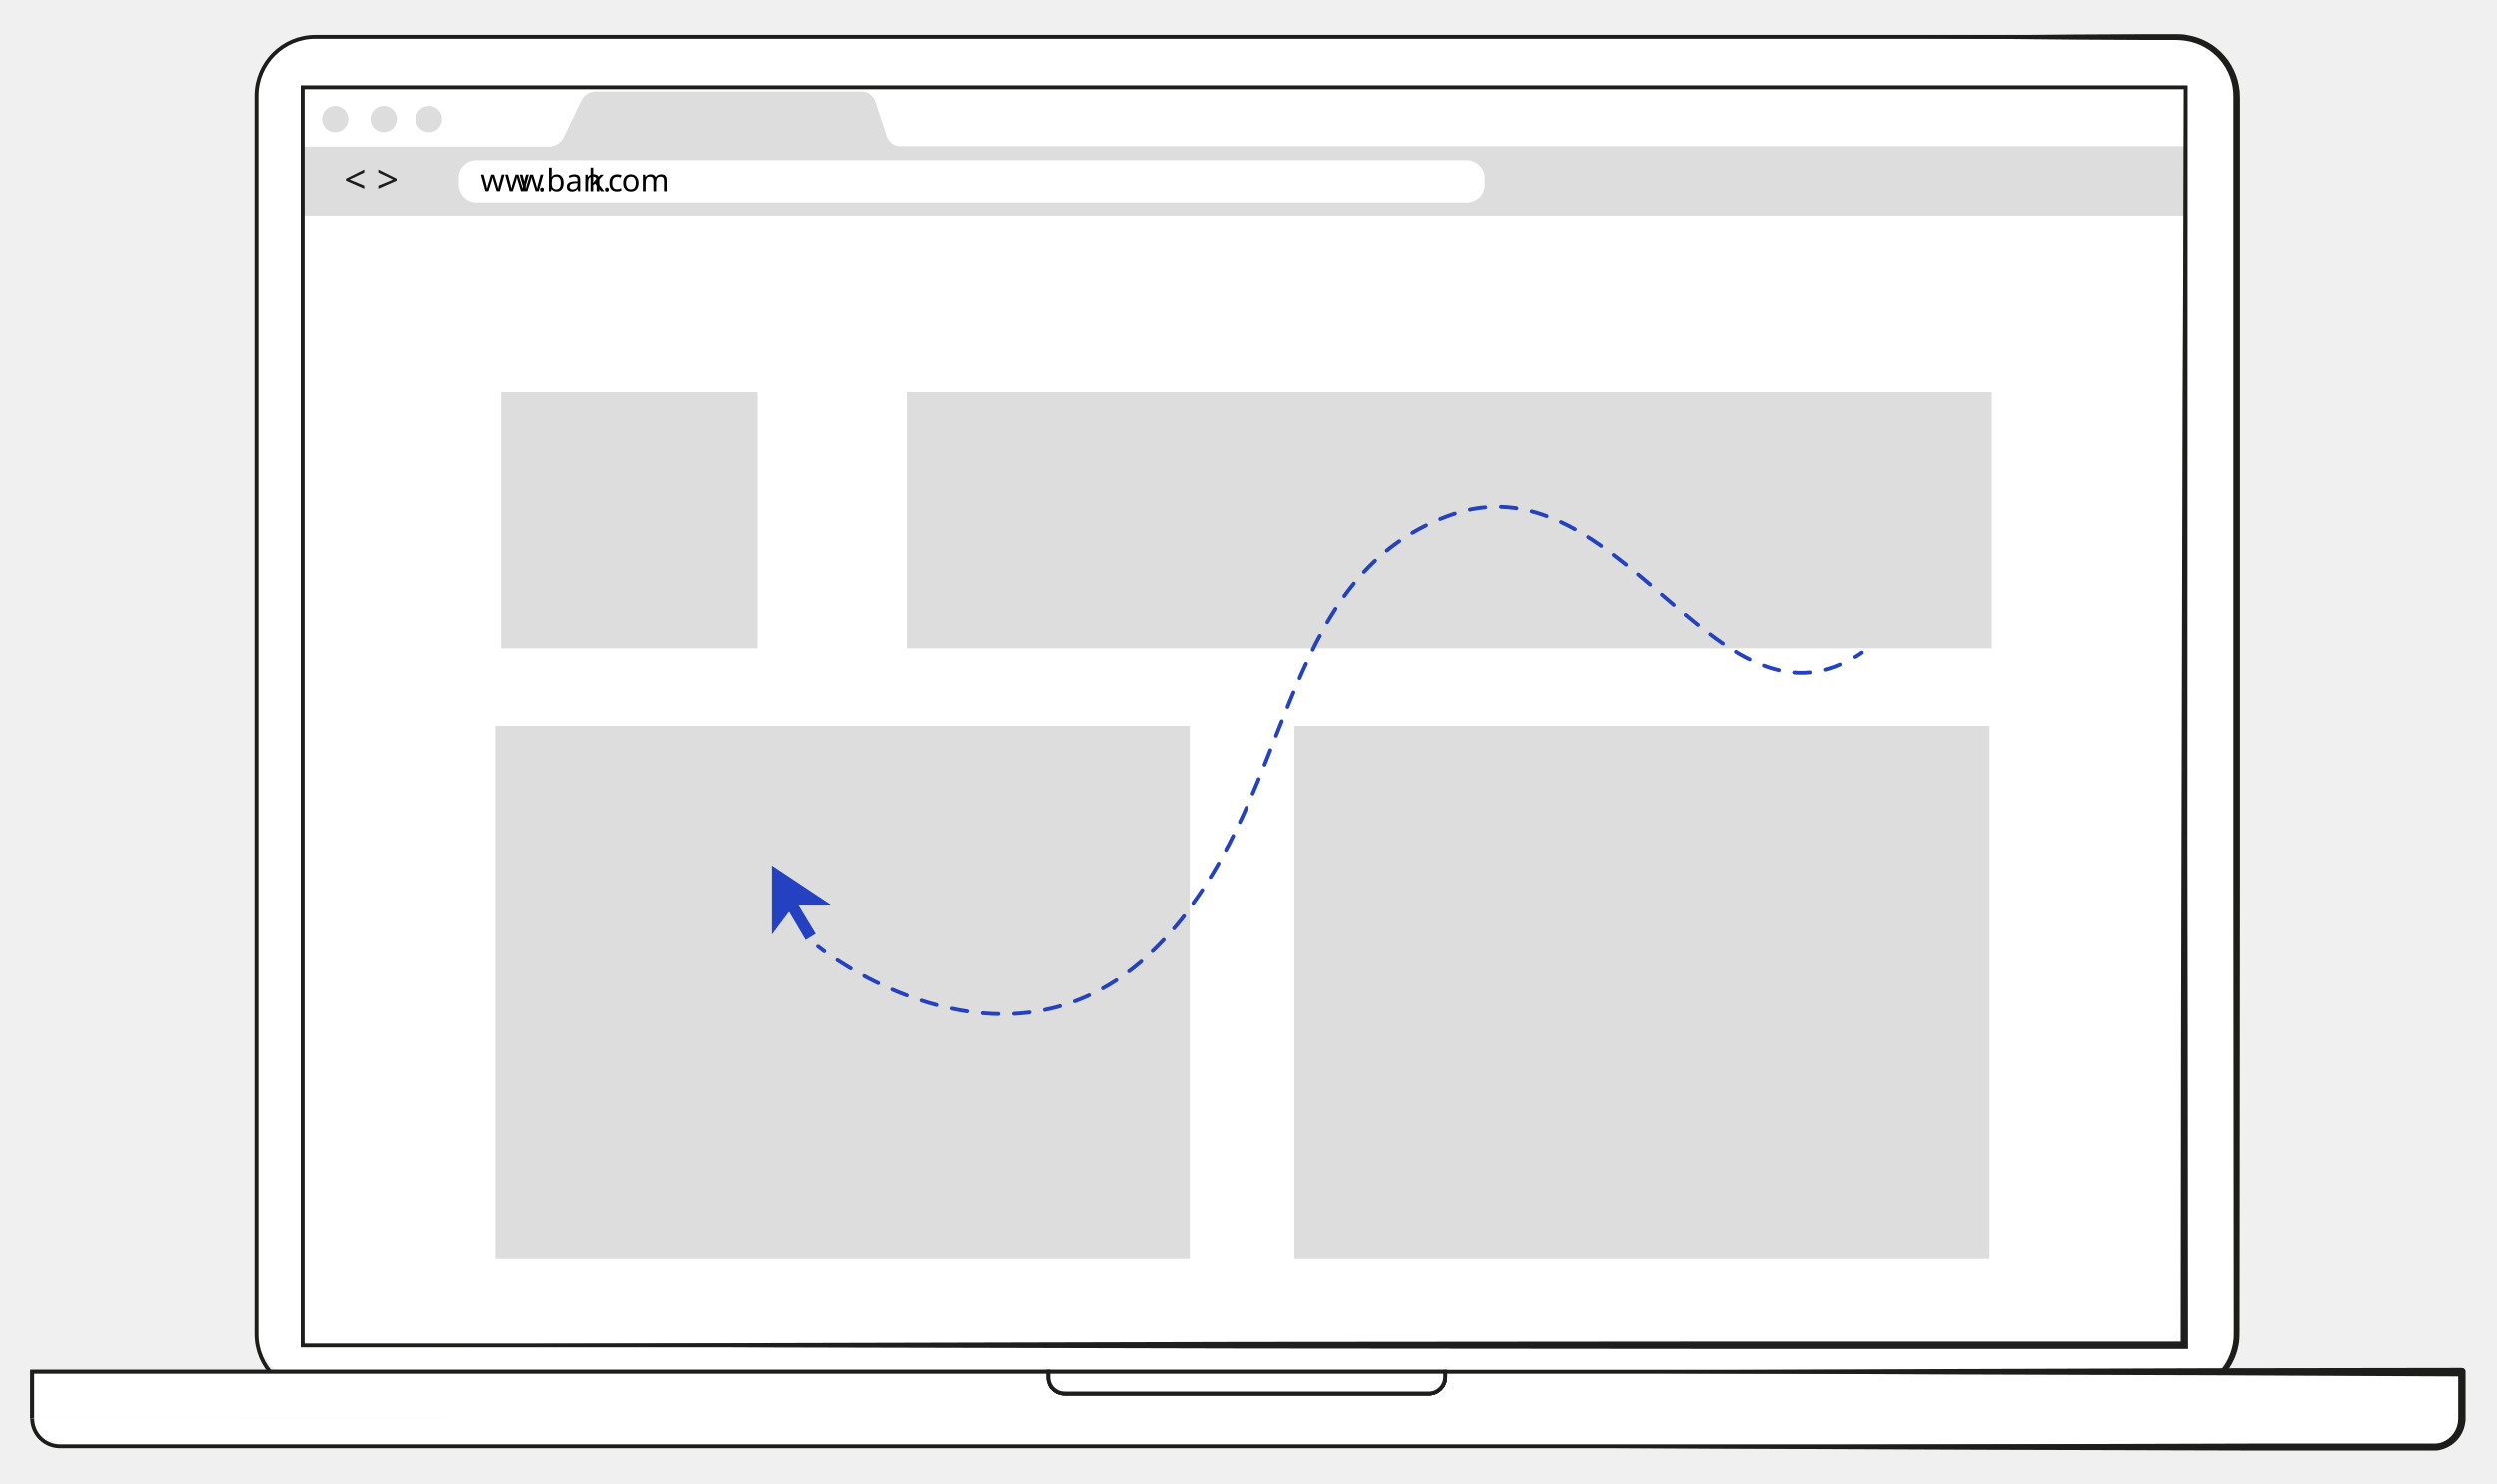
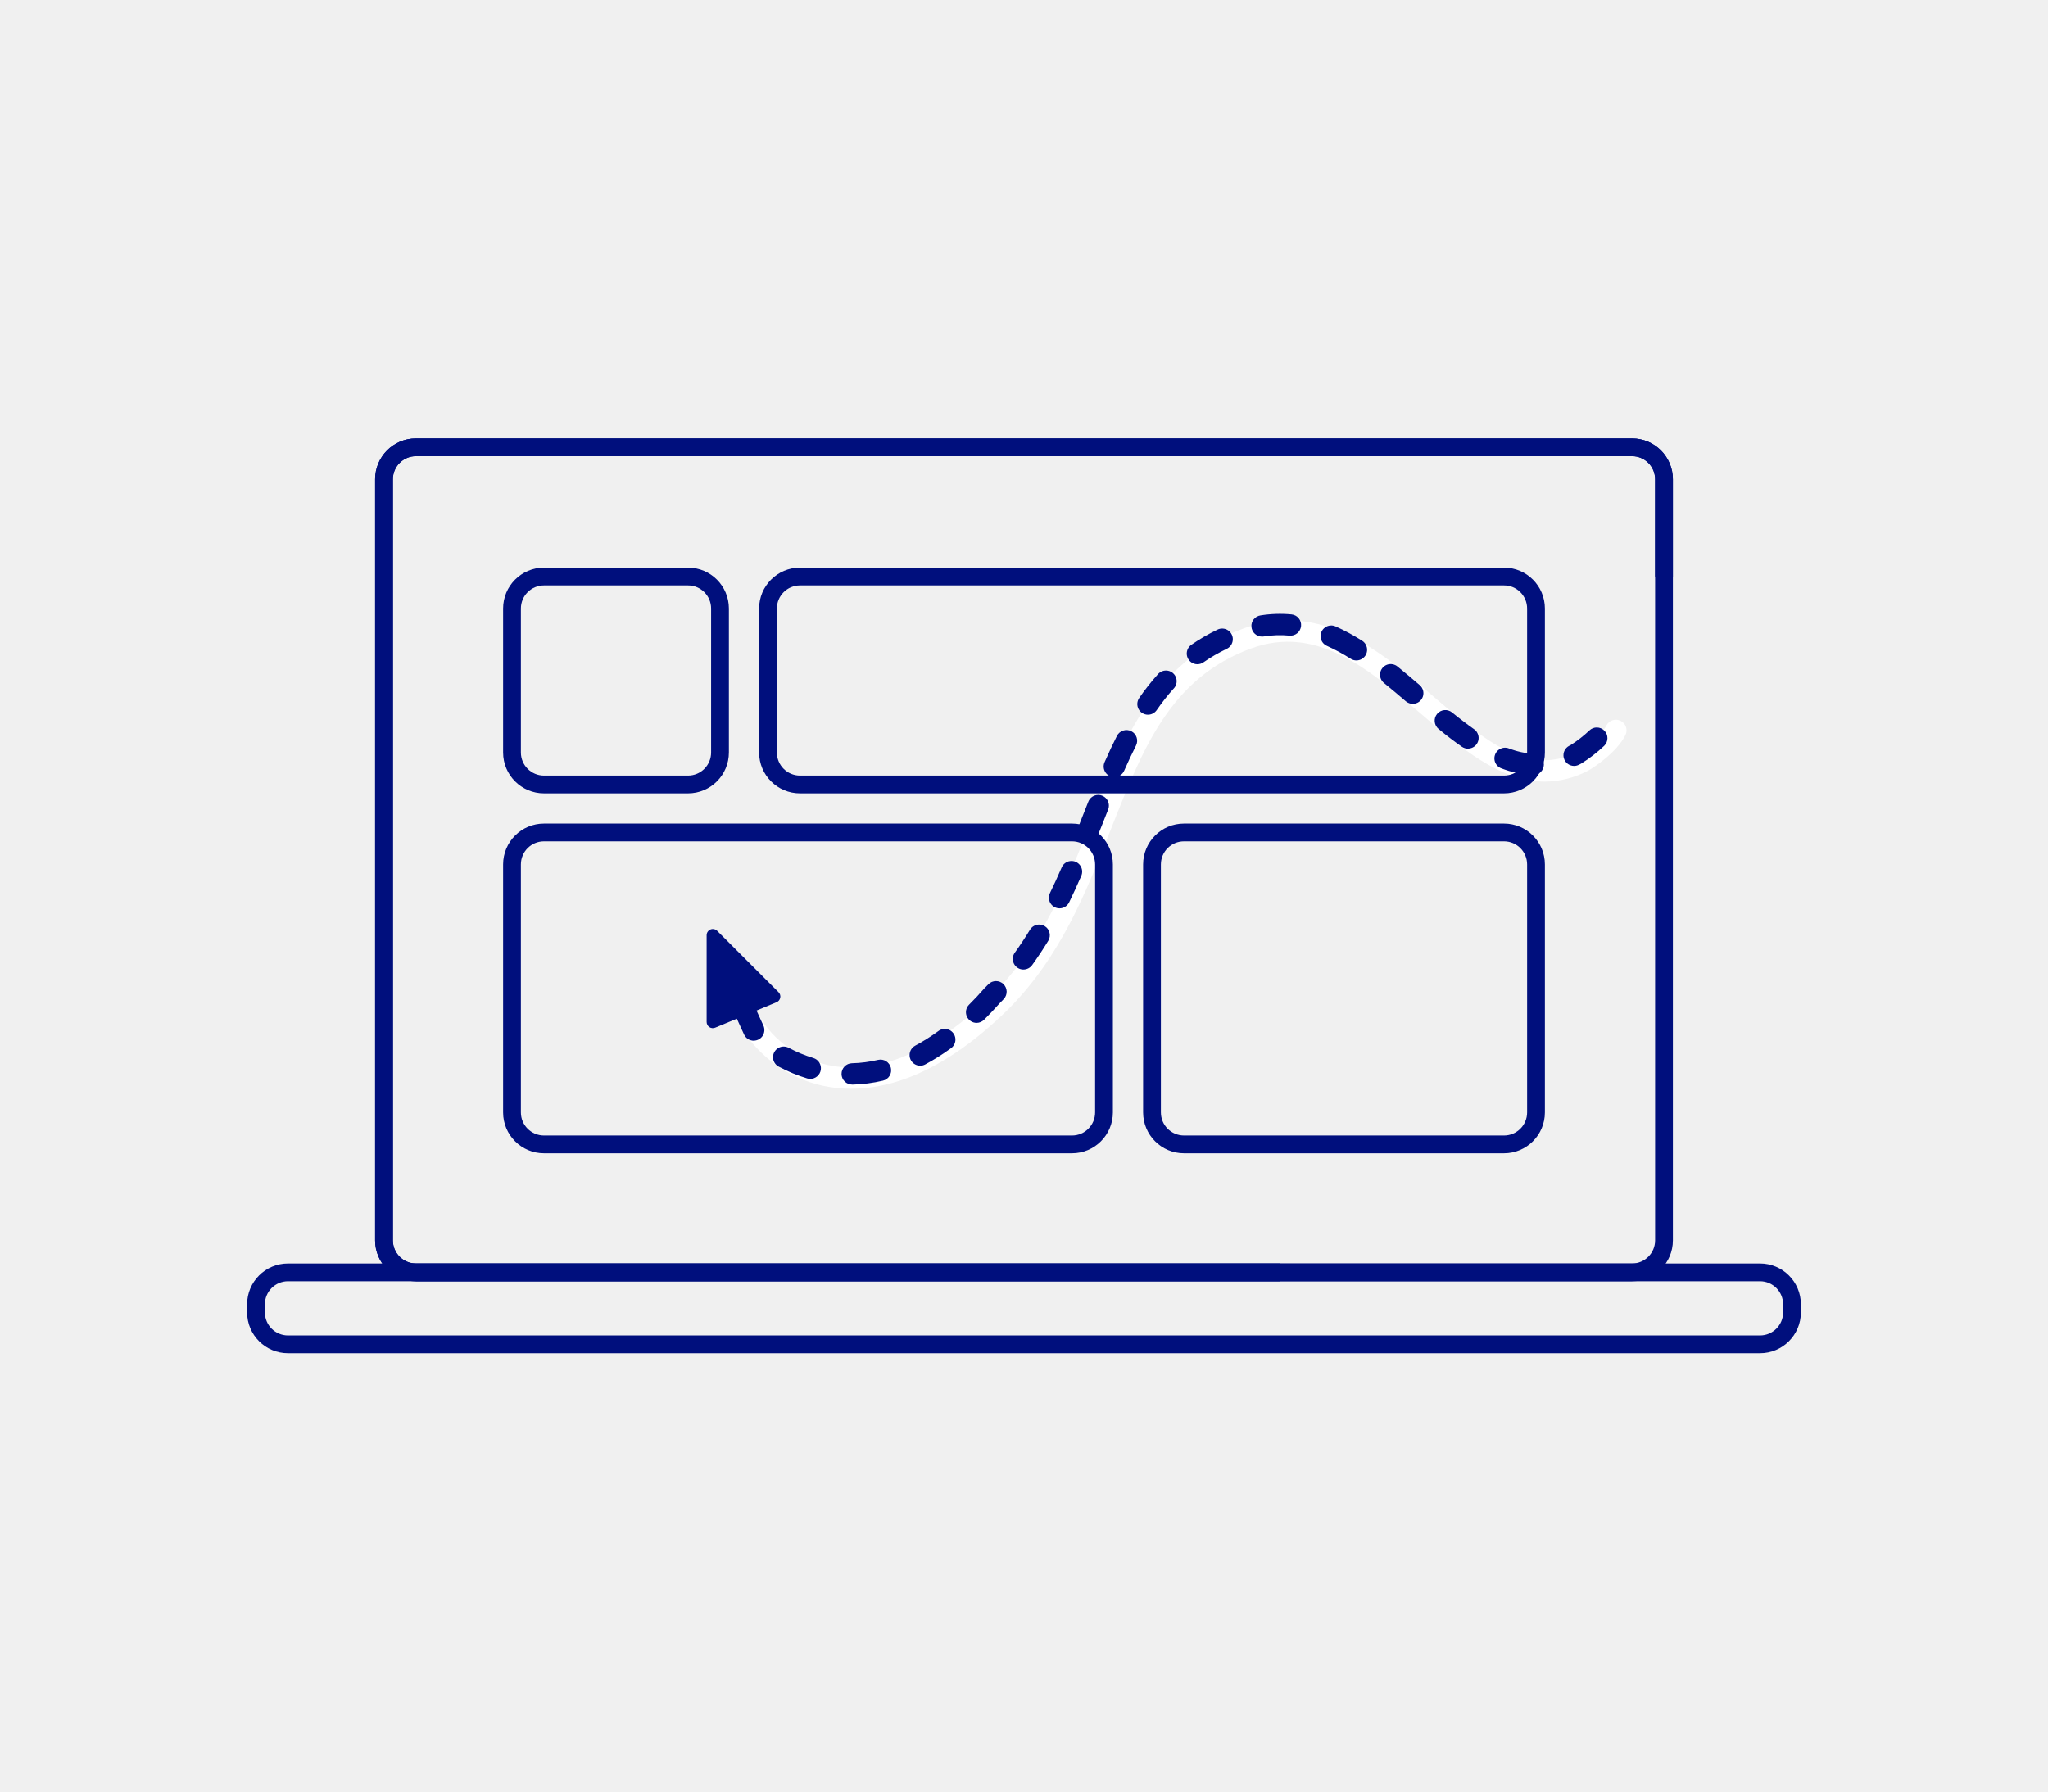
- <svg xmlns="http://www.w3.org/2000/svg" version="1.1" id="Layer_1" x="0px" y="0px" viewBox="0 0 643.7 382.5" style="enable-background:new 0 0 643.7 382.5;" xml:space="preserve">
-   <style type="text/css">
- 	.st0{fill:#FFFFFF;}
- 	.st1{fill:#DDDDDD;}
- 	.st2{fill:#1D1D1B;}
- 	.st3{font-family:'Calibre-Regular';}
- 	.st4{font-size:10.03px;}
- 	.st5{font-size:8px;}
- 	.st6{fill:none;stroke:#1D1D1B;stroke-miterlimit:10;}
- 	.st7{fill:#1E1E1E;}
- 	.st8{fill:#FFFFFF;stroke:#1D1D1B;stroke-miterlimit:10;}
- 	.st9{fill:#2341C1;}
- 	.st10{fill:none;stroke:#2341C1;stroke-linecap:round;stroke-linejoin:round;}
- 	.st11{fill:none;stroke:#2341C1;stroke-linecap:round;stroke-linejoin:round;stroke-dasharray:4.02,4.02;}
- </style>
-   <path class="st0" d="M562.7,356.5H80c-7.7,0-13.9-6.2-13.9-13.8V23.3c0-7.6,6.2-13.8,13.9-13.8h482.8c7.7,0,13.9,6.2,13.9,13.8  v319.3C576.6,350.3,570.4,356.5,562.7,356.5z" />
-   <path class="st1" d="M240,37.7h-8c-1.5-0.1-2.8-1-3.3-2.4l-3.1-9.3c-0.5-1.4-1.8-2.3-3.3-2.4h-68.7c-1.5,0.1-2.9,0.9-3.6,2.3  l-4.6,9.6c-0.7,1.3-2.1,2.2-3.6,2.3H78v17.8h485.5V37.7H240z" />
-   <circle class="st1" cx="86.4" cy="30.7" r="3.4" />
-   <circle class="st1" cx="98.9" cy="30.7" r="3.4" />
-   <circle class="st1" cx="110.6" cy="30.7" r="3.4" />
-   <path class="st0" d="M122.9,41.3h255.3c2.5,0,4.6,2.1,4.6,4.6v1.7c0,2.6-2.1,4.6-4.6,4.6H122.9c-2.5,0-4.6-2.1-4.6-4.6l0,0v-1.7  C118.2,43.4,120.3,41.3,122.9,41.3L122.9,41.3L122.9,41.3z" />
-   <text transform="matrix(1 0 0 1 88.65 49.78)" class="st2 st3 st4">&lt; &gt;</text>
-   <text transform="matrix(1 0 0 1 123.93 49.29)" class="st3 st5">ww</text>
-   <text transform="matrix(1 0 0 1 133.99 49.29)" class="st3 st5">w</text>
-   <text transform="matrix(1 0 0 1 138.79 49.29)" class="st3 st5">.ban</text>
-   <text transform="matrix(1 0 0 1 151.68 49.29)" class="st3 st5">k</text>
-   <text transform="matrix(1 0 0 1 155.51 49.29)" class="st3 st5">.</text>
-   <text transform="matrix(1 0 0 1 156.78 49.29)" class="st3 st5">c</text>
-   <text transform="matrix(1 0 0 1 160.33 49.29)" class="st3 st5">om</text>
-   <path class="st6" d="M561.4,9.5H81.3c-8.4,0-15.2,6.8-15.2,15.2v319.3c0,8.4,6.8,15.2,15.2,15.2h480.1c8.4,0,15.2-6.8,15.2-15.2  V24.7C576.6,16.3,569.8,9.6,561.4,9.5z M563.4,346.9H78V22.5h485.5L563.4,346.9L563.4,346.9z" />
-   <polygon class="st7" points="78,346.8 199.2,346.3 320.5,346 441.8,345.9 563.1,345.9 562.2,346.8 562.3,265.8 562.5,184.7   562.7,103.6 563.1,22.5 563.5,103.6 563.8,184.7 564,265.8 564.1,346.8 564.1,347.8 563.1,347.8 441.8,347.8 320.5,347.7   199.2,347.4 " />
-   <path class="st2" d="M388.8,353.7l97.5,2.6l47.2,1.4l25.8,0.8h1.7h0.8c0.3,0,0.5,0,0.8,0c1-0.1,2.1-0.3,3.1-0.6  c4.1-1.3,7.5-4.4,9.1-8.4c0.4-1,0.7-2,0.9-3.1c0.2-1.1,0.2-2.2,0.2-3.3c0-36.6-0.1-75.6-0.1-114.6s0-78,0-114.6c0-18.3,0-36,0-52.7  V36.6c0-3.9,0-7.8,0-11.6c0.1-7.2-5.1-13.4-12.3-14.5c-0.8-0.1-1.7-0.2-2.5-0.2h-2.6h-5.1l-18.9-0.1c-11.9-0.1-22.3-0.2-30.8-0.3  l-26.8-0.4l26.8-0.3c8.5-0.1,18.9-0.2,30.8-0.3l18.9-0.1h5.1h2.6c0.9,0,1.8,0,2.7,0.2c8,1.2,13.8,8,13.8,16.1c0,3.8,0,7.7,0,11.6  c0,7.9,0,16,0,24.4c0,16.8,0,34.5,0,52.7c0,36.6,0,75.6,0,114.6s-0.1,78-0.1,114.6c0,1.2,0,2.4-0.2,3.5c-1.2,7.3-7.2,12.8-14.5,13.3  c-0.3,0-0.6,0-0.9,0H561l-1.7-0.1l-25.8-0.9l-47.2-1.7L388.8,353.7z" />
-   <path class="st8" d="M634.4,365.7L634.4,365.7c0,4-3.2,7.2-7.2,7.2H15.5c-4,0-7.2-3.2-7.2-7.2l0,0" />
-   <path class="st8" d="M634.4,366.3v-12.6H372.6v1.4c0,2.3-1.9,4.2-4.2,4.2h-94c-2.3,0-4.2-1.9-4.2-4.2v-1.4H8.3v12" />
-   <path class="st8" d="M274.4,359.3h94c2.3,0,4.2-1.9,4.2-4.2v-1.4H270.2v1.4C270.2,357.5,272.1,359.3,274.4,359.3z" />
-   <path class="st8" d="M372.6,353.7v1.4c0,2.3-1.9,4.2-4.2,4.2h-94c-2.3,0-4.2-1.9-4.2-4.2v-1.4H8.3v12" />
-   <path class="st2" d="M372.6,353.7l65.5-0.4l65.5-0.3l65.5-0.2l65.5-0.1c0.6,0,1,0.4,1,1l0,0v8.7v3.3c0,0.4,0,0.8-0.1,1.2  c-0.5,3.4-3,6.1-6.3,6.9c-0.4,0.1-0.8,0.2-1.2,0.2h-0.6h-11.4h-34.8l-69.5-0.2l-69.5-0.3l-69.5-0.4l69.5-0.4l69.5-0.3l69.5-0.2h34.8  h11.4h0.5c0.3,0,0.6-0.1,0.9-0.1c2.5-0.6,4.4-2.7,4.8-5.2c0-0.3,0.1-0.7,0.1-1v-3.3v-8.7l1,1l-65.4-0.3l-65.5-0.2l-65.5-0.3  L372.6,353.7z" />
-   <path class="st8" d="M274.4,359.3h94c2.3,0,4.2-1.9,4.2-4.2v-1.4H270.2v1.4C270.2,357.5,272.1,359.3,274.4,359.3z" />
-   <rect x="127.8" y="187.2" class="st1" width="178.9" height="137.4" />
-   <rect x="333.7" y="187.2" class="st1" width="179" height="137.4" />
-   <rect x="129.3" y="101.2" class="st1" width="66" height="66" />
-   <rect x="233.8" y="101.2" class="st1" width="279.5" height="66" />
-   <polygon class="st9" points="199,223.2 199,240.8 203.4,234.9 207.7,242.2 210.3,240.6 205.9,233.3 214.2,233.3 " />
-   <path class="st10" d="M210.9,243.9c0,0,0.6,0.4,1.6,1.2" />
-   <path class="st11" d="M215.9,247.4c13.2,8.6,50.8,28,82.1-3.2c36.6-36.6,29.9-94.5,75.6-111.2c43-15.7,67.2,56,102.8,37.4" />
-   <path class="st10" d="M478.1,169.4c0.6-0.3,1.1-0.7,1.7-1.1" />
+ <svg xmlns="http://www.w3.org/2000/svg" id="OUTLINES" viewBox="0 0 1152 1008">
+   <defs>
+     <style>.cls-1{fill:#fff;}.cls-2{fill:#000f7d;}</style>
+   </defs>
+   <path class="cls-1" d="M478.78,612.56a74.15,74.15,0,0,1-15.56-1.62c-25.64-5.45-43.51-24.09-49.84-40.14a6,6,0,1,1,11.16-4.4c5.15,13.06,19.89,28.28,41.18,32.81,19.6,4.17,51.57.68,92.63-39.6,28-28,41.89-63.27,55.3-97.36,18.26-46.41,35.5-90.26,86-108.72,43.56-15.9,77.36,13.16,107.19,38.79,28.24,24.28,52.64,45.25,81.17,30.47,3.47-2.13,12.6-8.64,15.59-14.62a6,6,0,0,1,10.73,5.37c-5.13,10.25-18.72,18.69-20.26,19.61l-.33.19A52.86,52.86,0,0,1,869,439.76c-25.3,0-47.88-19.41-69.9-38.34-28.66-24.63-58.31-50.11-95.26-36.62-45.45,16.61-61,56.11-79,101.85-13.85,35.22-28.18,71.65-58,101.48C531.13,603.13,500.94,612.56,478.78,612.56Z" />
+   <path class="cls-2" d="M720,720.86H234a23,23,0,0,1-23-23V269.64a23,23,0,0,1,23-23H918a23,23,0,0,1,23,23v54.72H931V269.64a13,13,0,0,0-13-13H234a13,13,0,0,0-13,13V697.86a13,13,0,0,0,13,13H720Z" />
+   <path class="cls-2" d="M918,720.86H234a23,23,0,0,1-23-23V269.64a23,23,0,0,1,23-23H918a23,23,0,0,1,23,23V697.86A23,23,0,0,1,918,720.86ZM234,256.64a13,13,0,0,0-13,13V697.86a13,13,0,0,0,13,13H918a13,13,0,0,0,13-13V269.64a13,13,0,0,0-13-13Z" />
+   <path class="cls-2" d="M990,761.36H162a23,23,0,0,1-23-23v-4.5a23,23,0,0,1,23-23H990a23,23,0,0,1,23,23v4.5A23,23,0,0,1,990,761.36Zm-828-40.5a13,13,0,0,0-13,13v4.5a13,13,0,0,0,13,13H990a13,13,0,0,0,13-13v-4.5a13,13,0,0,0-13-13Z" />
+   <path class="cls-2" d="M387,446.36H306a23,23,0,0,1-23-23v-81a23,23,0,0,1,23-23h81a23,23,0,0,1,23,23v81A23,23,0,0,1,387,446.36Zm-81-117a13,13,0,0,0-13,13v81a13,13,0,0,0,13,13h81a13,13,0,0,0,13-13v-81a13,13,0,0,0-13-13Z" />
+   <path class="cls-2" d="M603,648.86H306a23,23,0,0,1-23-23V486.36a23,23,0,0,1,23-23H603a23,23,0,0,1,23,23v139.5A23,23,0,0,1,603,648.86ZM306,473.36a13,13,0,0,0-13,13v139.5a13,13,0,0,0,13,13H603a13,13,0,0,0,13-13V486.36a13,13,0,0,0-13-13Z" />
+   <path class="cls-2" d="M846,648.86H666a23,23,0,0,1-23-23V486.36a23,23,0,0,1,23-23H846a23,23,0,0,1,23,23v139.5A23,23,0,0,1,846,648.86ZM666,473.36a13,13,0,0,0-13,13v139.5a13,13,0,0,0,13,13H846a13,13,0,0,0,13-13V486.36a13,13,0,0,0-13-13Z" />
+   <path class="cls-2" d="M846,446.36H450a23,23,0,0,1-23-23v-81a23,23,0,0,1,23-23H846a23,23,0,0,1,23,23v81A23,23,0,0,1,846,446.36Zm-396-117a13,13,0,0,0-13,13v81a13,13,0,0,0,13,13H846a13,13,0,0,0,13-13v-81a13,13,0,0,0-13-13Z" />
+   <path class="cls-2" d="M479.44,610.2a6,6,0,0,1-.15-12,71.89,71.89,0,0,0,14.62-1.89A6,6,0,1,1,496.64,608a83.62,83.62,0,0,1-17.05,2.21ZM455.76,607a6.15,6.15,0,0,1-1.73-.26,87.59,87.59,0,0,1-15.85-6.55,6,6,0,1,1,5.63-10.59,75.48,75.48,0,0,0,13.68,5.65A6,6,0,0,1,455.76,607Zm61.87-7.4a6,6,0,0,1-2.83-11.29,112.55,112.55,0,0,0,12.84-8.07,6,6,0,1,1,7,9.72,123.49,123.49,0,0,1-14.23,8.93A5.92,5.92,0,0,1,517.63,599.6Zm31.72-24.1a6,6,0,0,1-4.23-10.26c2.82-2.8,5.66-5.81,8.43-9l.26-.27c.75-.75,1.49-1.51,2.23-2.27a6,6,0,0,1,8.65,8.31c-.74.78-1.5,1.55-2.26,2.32-2.91,3.28-5.89,6.44-8.85,9.38A6,6,0,0,1,549.35,575.5Zm26.33-30a6,6,0,0,1-4.85-9.51c2.93-4.06,5.81-8.41,8.56-12.93a6,6,0,0,1,10.26,6.24c-2.92,4.79-6,9.4-9.1,13.72A6,6,0,0,1,575.68,545.48ZM596,511.06a6,6,0,0,1-5.39-8.63c2.17-4.46,4.32-9.14,6.56-14.31a6,6,0,1,1,11,4.79c-2.32,5.33-4.54,10.16-6.78,14.77A6,6,0,0,1,596,511.06Zm15.81-36.74a6,6,0,0,1-5.58-8.21c1-2.5,2-5,2.95-7.48s2-5,2.93-7.41a6,6,0,1,1,11.15,4.42c-1,2.44-1.94,4.91-2.91,7.38s-2,5-3,7.51A6,6,0,0,1,611.77,474.32Zm15-37.08a6,6,0,0,1-5.49-8.42c2.39-5.42,4.66-10.25,6.95-14.77A6,6,0,0,1,639,419.48c-2.2,4.32-4.38,9-6.68,14.18A6,6,0,0,1,626.81,437.24Zm235.45-1.19H862a57.7,57.7,0,0,1-17.35-3.7,6,6,0,1,1,4.19-11.24,45.34,45.34,0,0,0,13.73,3,6,6,0,0,1-.28,12Zm23.17-5.12a6,6,0,0,1-2.67-11.37l.77-.39A69.19,69.19,0,0,0,894,411a6,6,0,1,1,8.37,8.6,80.42,80.42,0,0,1-12.78,9.9l-.32.18c-.39.21-.79.41-1.19.61A6,6,0,0,1,885.43,430.93Zm-59.7-9.71a6,6,0,0,1-3.44-1.08c-4-2.78-8.25-6-13.08-10a6,6,0,0,1,7.58-9.31c4.6,3.75,8.65,6.83,12.38,9.44a6,6,0,0,1-3.44,10.92Zm-180-19.11a6,6,0,0,1-4.93-9.42,130.59,130.59,0,0,1,10.35-13.15,6,6,0,1,1,8.91,8,118.65,118.65,0,0,0-9.39,11.95A6,6,0,0,1,645.77,402.11ZM794.67,396a6,6,0,0,1-3.9-1.45c-3.59-3.08-7.85-6.7-12.15-10.17a6,6,0,1,1,7.54-9.33c4.42,3.57,8.76,7.25,12.42,10.39A6,6,0,0,1,794.67,396ZM673.54,373.72a6,6,0,0,1-3.42-10.93,106.53,106.53,0,0,1,14.6-8.49,6,6,0,1,1,5.2,10.81,95,95,0,0,0-13,7.54A6,6,0,0,1,673.54,373.72ZM763,371.58a6,6,0,0,1-3.2-.92,104.43,104.43,0,0,0-13.3-7.22,6,6,0,1,1,4.9-10.95,117.48,117.48,0,0,1,14.8,8,6,6,0,0,1-3.2,11.08Zm-53-13.41a6,6,0,0,1-1-11.93,68.94,68.94,0,0,1,17.45-.57,6,6,0,1,1-1.14,11.95,56.5,56.5,0,0,0-14.4.47A6.43,6.43,0,0,1,710,358.17Z" />
+   <path class="cls-2" d="M437.92,558.22,403.4,523.7a3.47,3.47,0,0,0-5.92,2.45V575a3.47,3.47,0,0,0,4.79,3.21l34.52-14.31A3.46,3.46,0,0,0,437.92,558.22Z" />
+   <path class="cls-2" d="M424,585.53a6,6,0,0,1-5.46-3.5l-17.06-37.21a6,6,0,1,1,10.91-5L429.42,577a6,6,0,0,1-5.45,8.5Z" />
</svg>
